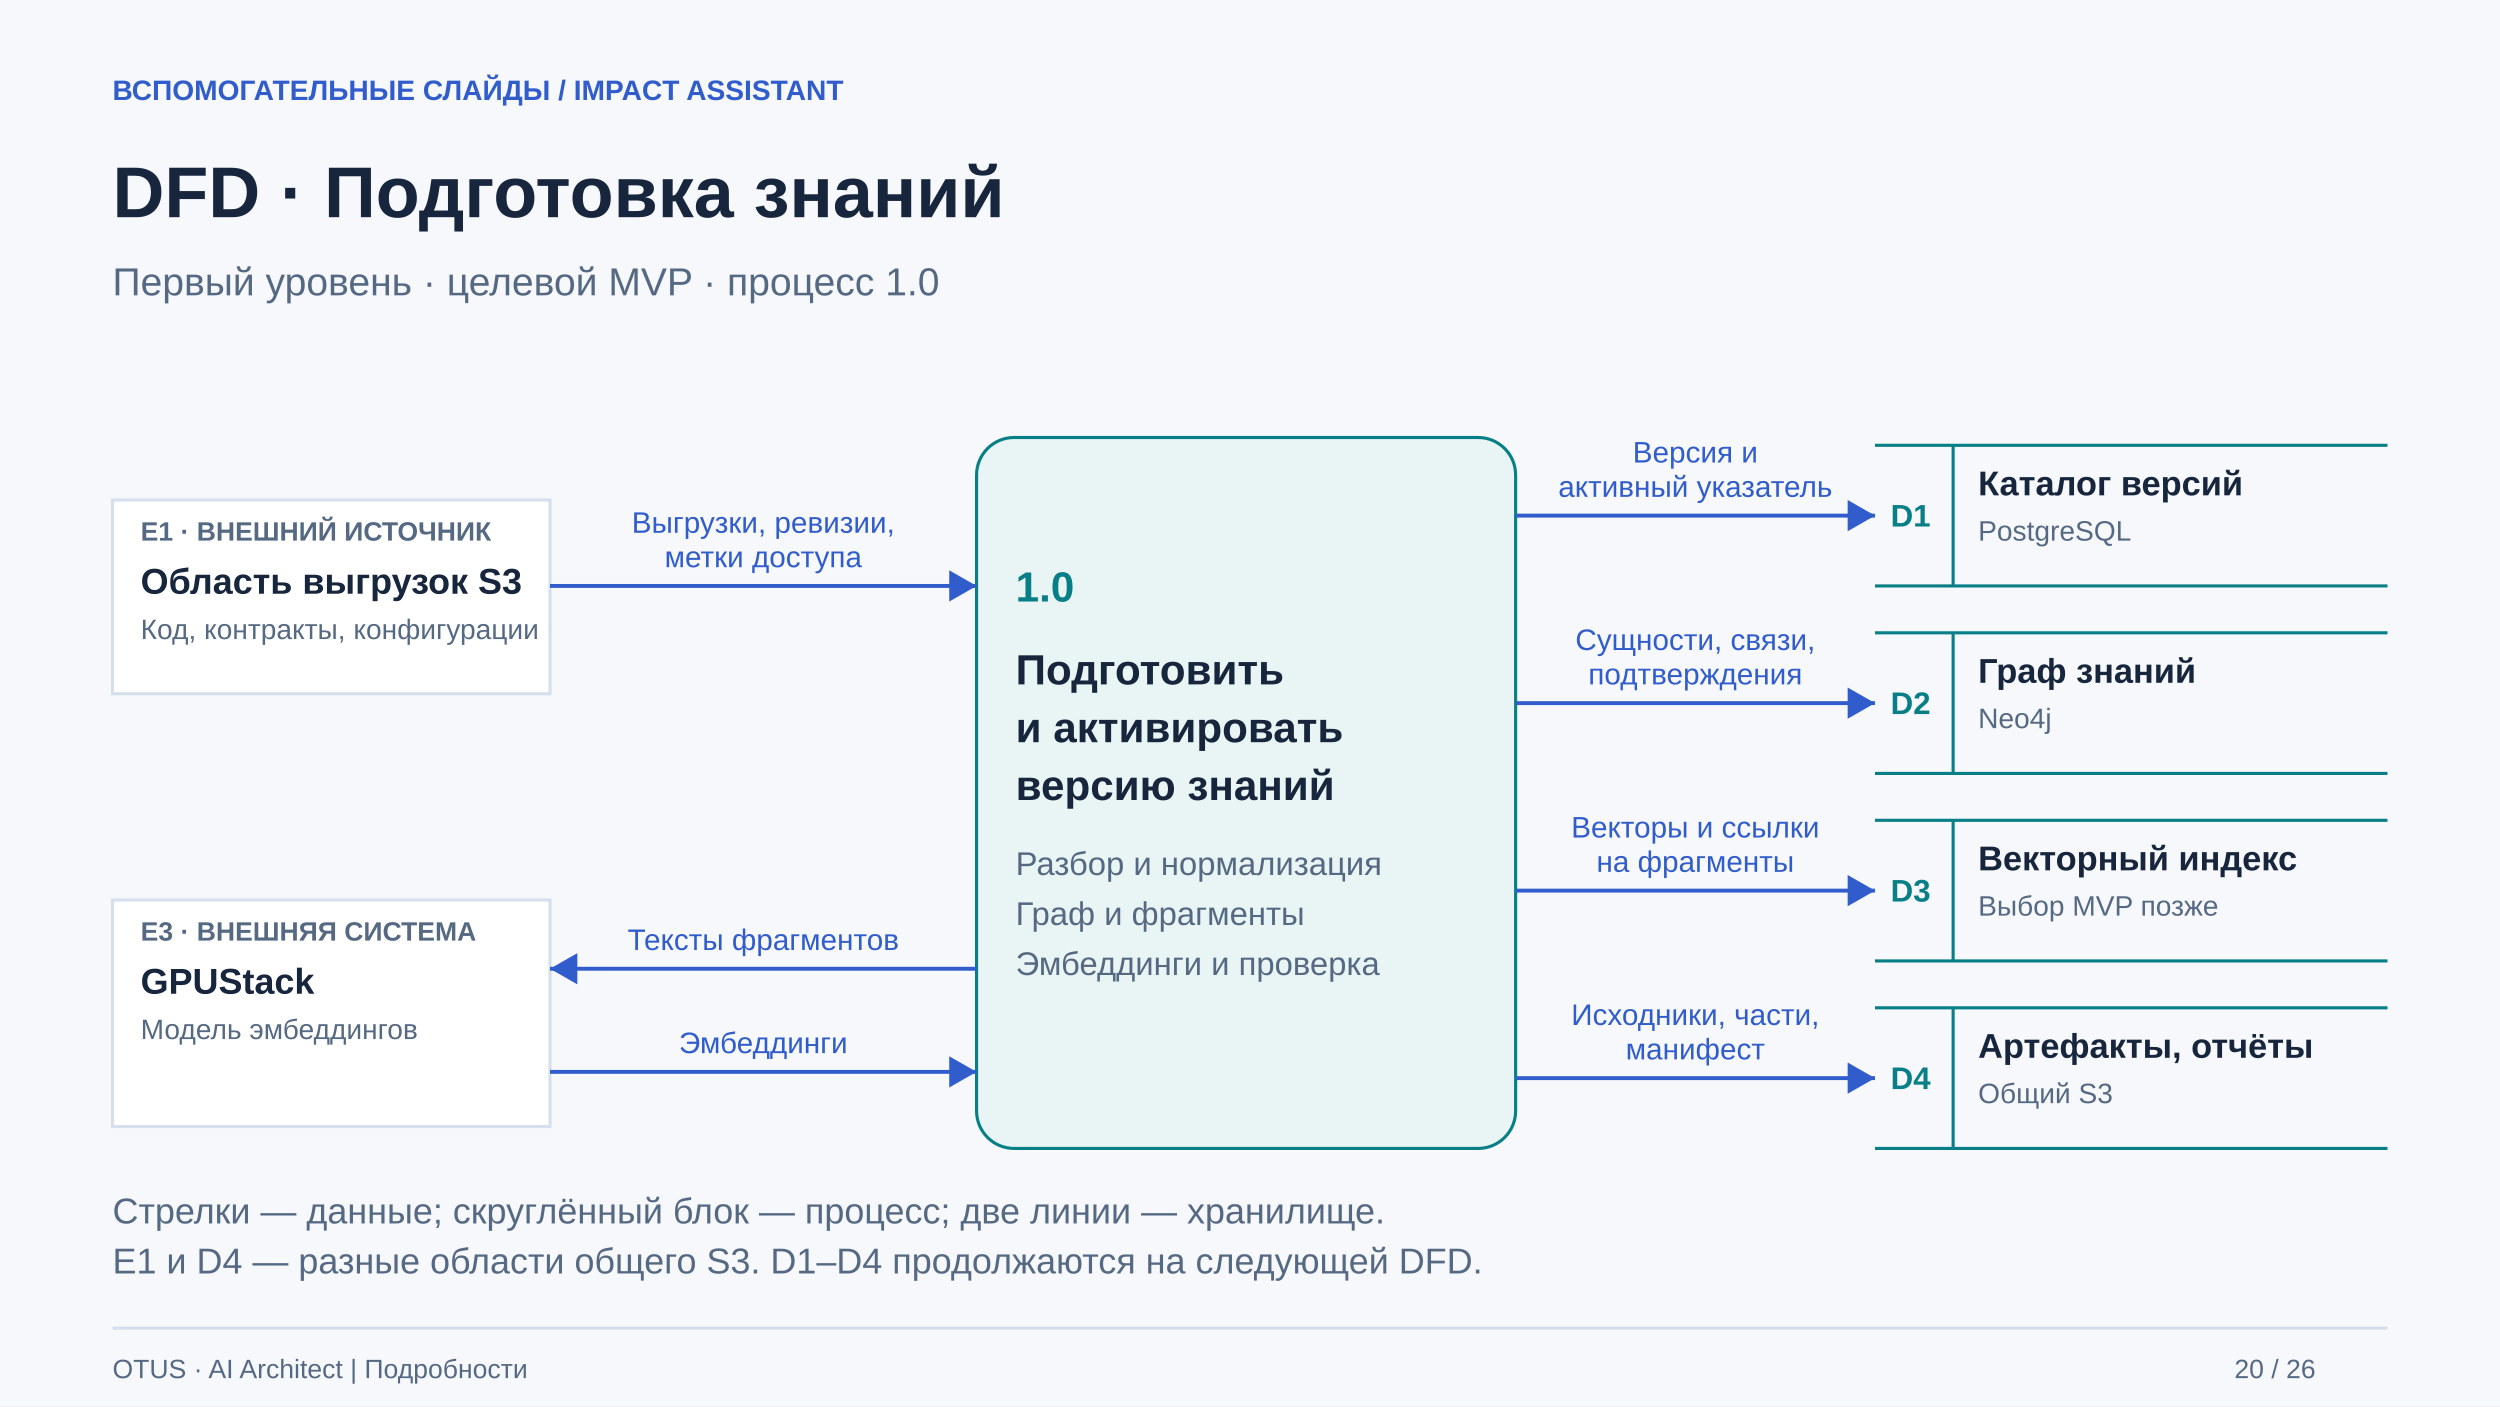
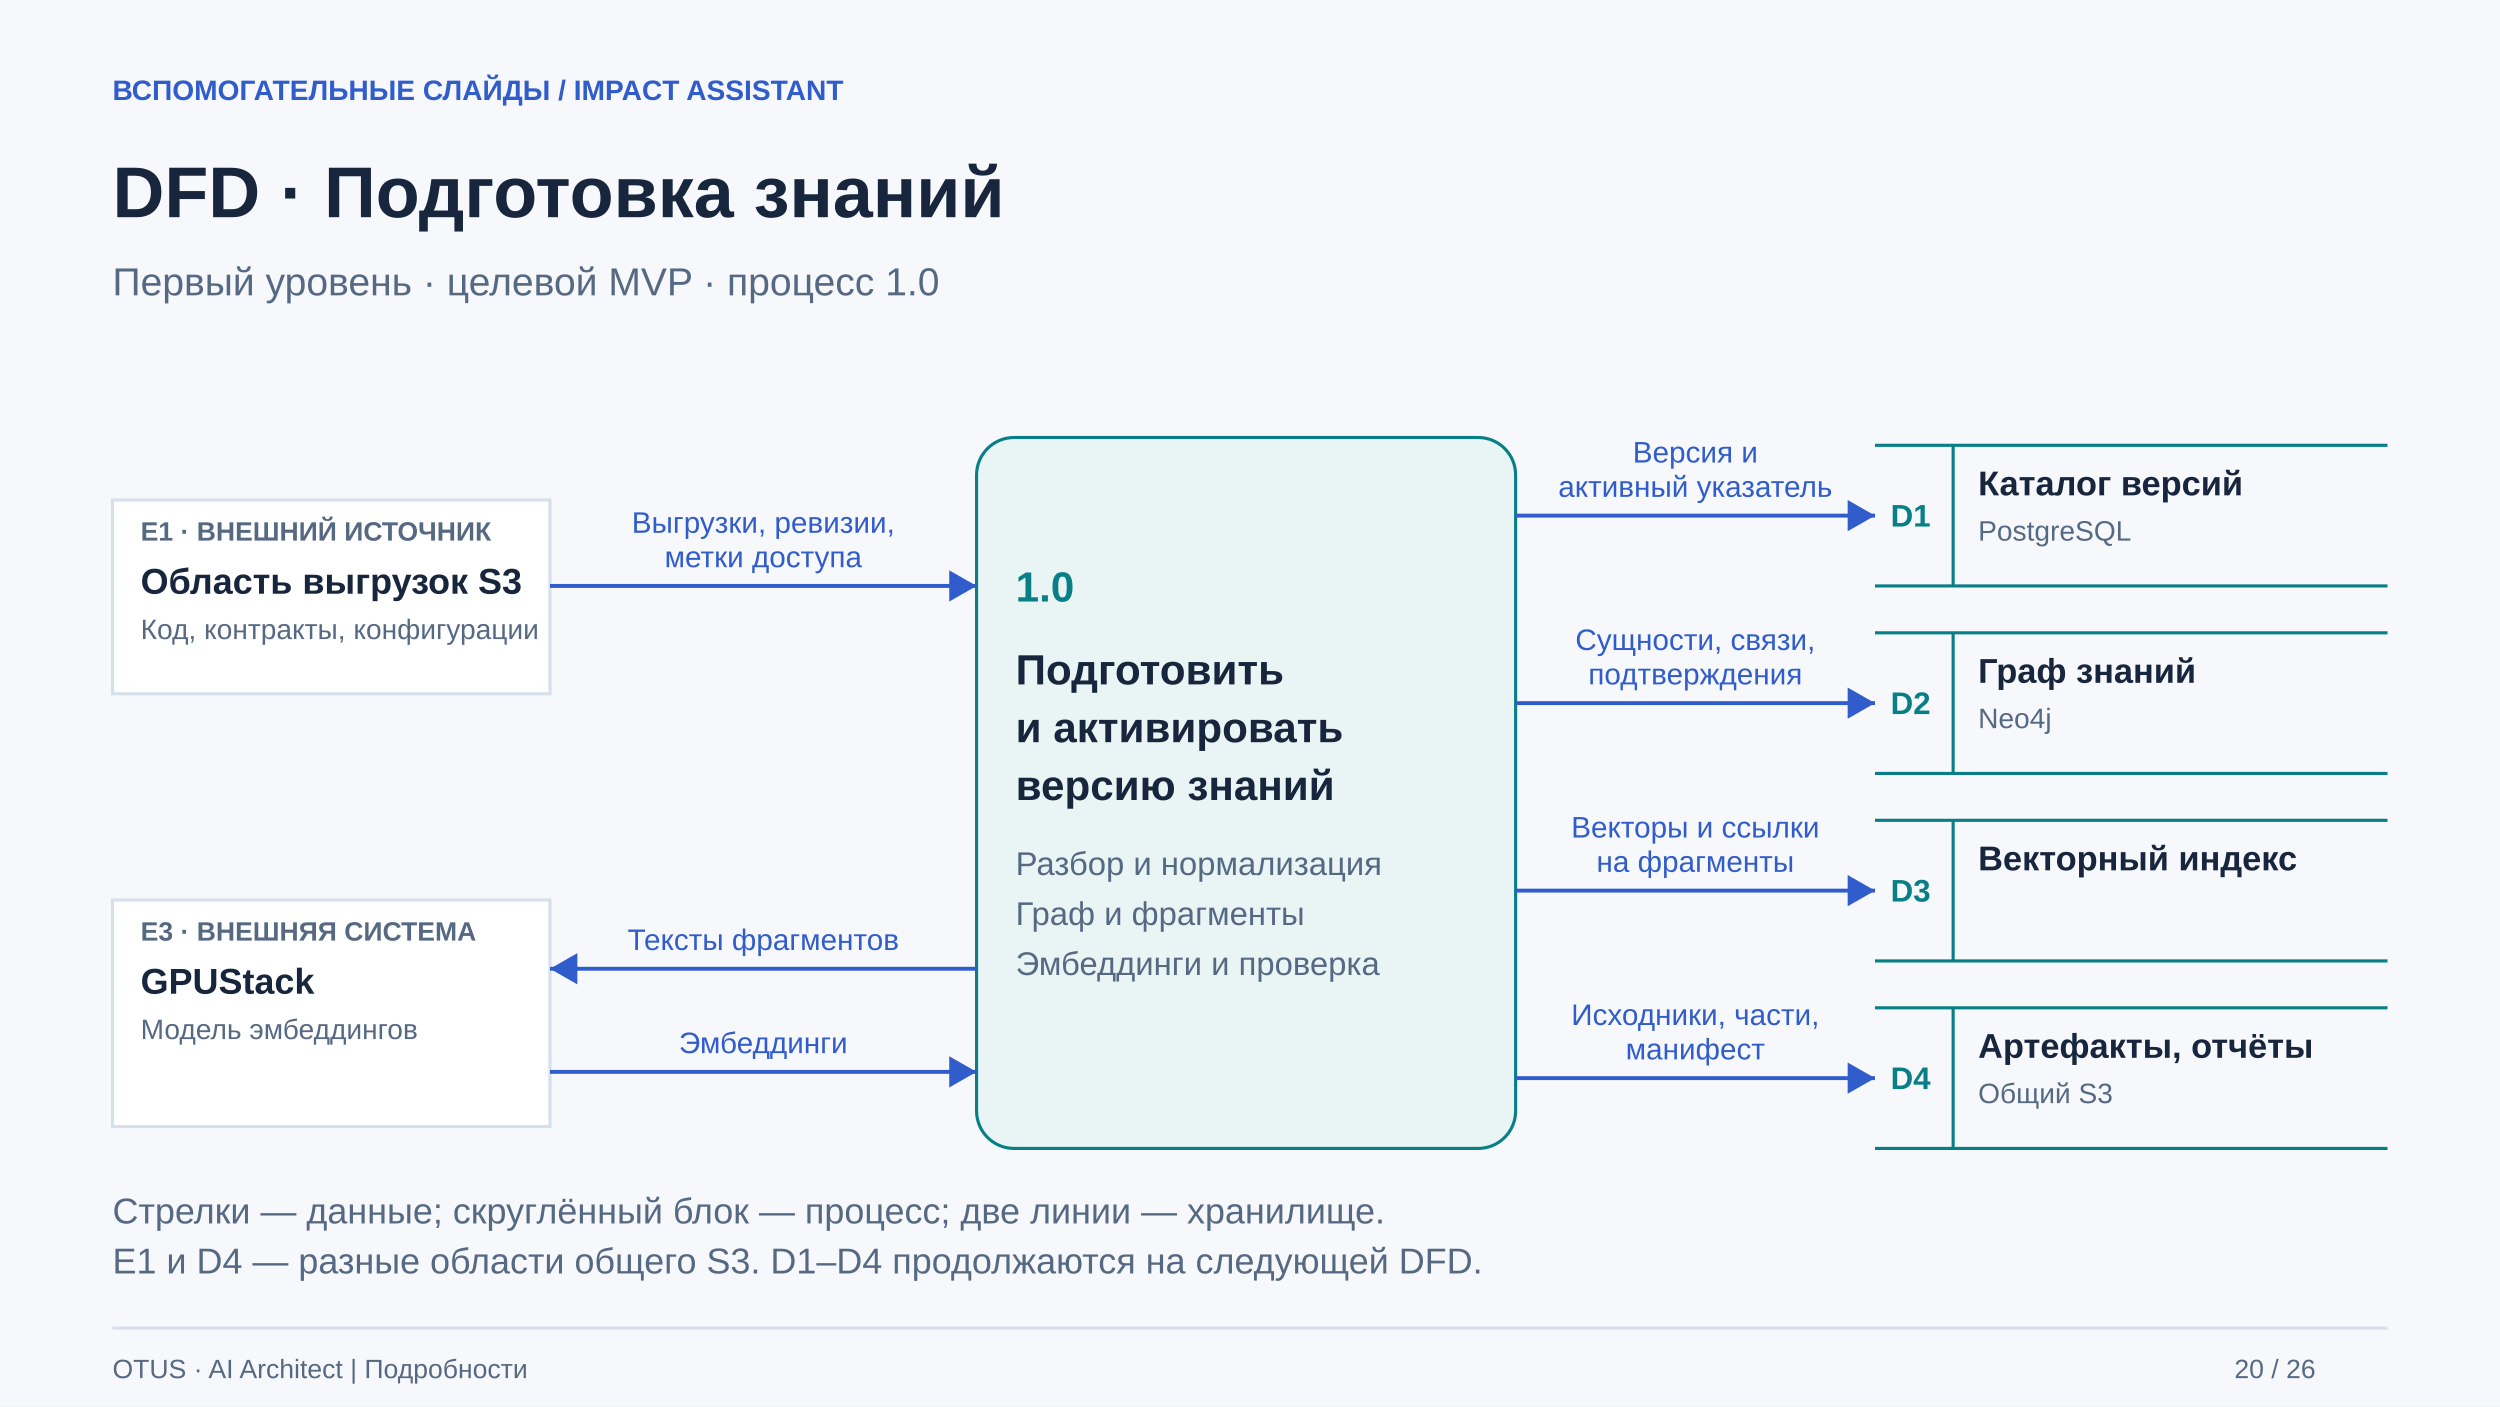
<svg xmlns="http://www.w3.org/2000/svg" width="1600" height="900" viewBox="0 0 1600 900" role="img" aria-labelledby="title desc">
  <defs>
    <marker id="arrow" markerWidth="10" markerHeight="10" refX="8" refY="5" orient="auto">
      <path d="M1 1L8 5L1 9Z" fill="#315CCB" />
    </marker>
  </defs>
  <g font-family="Arial, sans-serif">
    <rect width="1600" height="900" fill="#F6F8FC" />
    <text x="72" y="64" font-size="18" fill="#315CCB" font-weight="700">ВСПОМОГАТЕЛЬНЫЕ СЛАЙДЫ  /  IMPACT ASSISTANT</text>
    <text x="72" y="139" font-size="46" fill="#17263D" font-weight="700">DFD · Подготовка знаний</text>
    <text x="72" y="189" font-size="25" fill="#566983" font-weight="400">Первый уровень · целевой MVP · процесс 1.0</text>
    <rect x="72" y="320" width="280" height="124" rx="0" fill="#FFFFFF" stroke="#D6E0ED" stroke-width="2" />
    <text x="90" y="346" font-size="17" fill="#566983" font-weight="700">E1 · ВНЕШНИЙ ИСТОЧНИК</text>
    <text x="90" y="380" font-size="23" fill="#17263D" font-weight="700">Область выгрузок S3</text>
    <text x="90" y="409" font-size="18" fill="#566983" font-weight="400">Код, контракты, конфигурации</text>
    <rect x="72" y="576" width="280" height="145" rx="0" fill="#FFFFFF" stroke="#D6E0ED" stroke-width="2" />
    <text x="90" y="602" font-size="17" fill="#566983" font-weight="700">E3 · ВНЕШНЯЯ СИСТЕМА</text>
    <text x="90" y="636" font-size="23" fill="#17263D" font-weight="700">GPUStack</text>
    <text x="90" y="665" font-size="18" fill="#566983" font-weight="400">Модель эмбеддингов</text>
    <rect x="625" y="280" width="345" height="455" rx="24" fill="#E9F4F4" stroke="#087F86" stroke-width="2" />
    <text x="650" y="385" font-size="27" fill="#087F86" font-weight="700">1.0</text>
    <text x="650" y="438" font-size="27" fill="#17263D" font-weight="700">Подготовить</text>
    <text x="650" y="475" font-size="27" fill="#17263D" font-weight="700">и активировать</text>
    <text x="650" y="512" font-size="27" fill="#17263D" font-weight="700">версию знаний</text>
    <text x="650" y="560" font-size="21" fill="#566983" font-weight="400">Разбор и нормализация</text>
    <text x="650" y="592" font-size="21" fill="#566983" font-weight="400">Граф и фрагменты</text>
    <text x="650" y="624" font-size="21" fill="#566983" font-weight="400">Эмбеддинги и проверка</text>
    <path d="M1200 285h328" stroke="#087F86" stroke-width="2" />
    <path d="M1200 375h328" stroke="#087F86" stroke-width="2" />
    <path d="M1250 285V375" stroke="#087F86" stroke-width="2" />
    <text x="1210" y="337" font-size="20" fill="#087F86" font-weight="700">D1</text>
    <text x="1266" y="317" font-size="22" fill="#17263D" font-weight="700">Каталог версий</text>
    <text x="1266" y="346" font-size="18" fill="#566983" font-weight="400">PostgreSQL</text>
    <path d="M1200 405h328" stroke="#087F86" stroke-width="2" />
    <path d="M1200 495h328" stroke="#087F86" stroke-width="2" />
    <path d="M1250 405V495" stroke="#087F86" stroke-width="2" />
    <text x="1210" y="457" font-size="20" fill="#087F86" font-weight="700">D2</text>
    <text x="1266" y="437" font-size="22" fill="#17263D" font-weight="700">Граф знаний</text>
    <text x="1266" y="466" font-size="18" fill="#566983" font-weight="400">Neo4j</text>
    <path d="M1200 525h328" stroke="#087F86" stroke-width="2" />
    <path d="M1200 615h328" stroke="#087F86" stroke-width="2" />
    <path d="M1250 525V615" stroke="#087F86" stroke-width="2" />
    <text x="1210" y="577" font-size="20" fill="#087F86" font-weight="700">D3</text>
    <text x="1266" y="557" font-size="22" fill="#17263D" font-weight="700">Векторный индекс</text>
-     <text x="1266" y="586" font-size="18" fill="#566983" font-weight="400">Выбор MVP позже</text>
    <path d="M1200 645h328" stroke="#087F86" stroke-width="2" />
    <path d="M1200 735h328" stroke="#087F86" stroke-width="2" />
    <path d="M1250 645V735" stroke="#087F86" stroke-width="2" />
    <text x="1210" y="697" font-size="20" fill="#087F86" font-weight="700">D4</text>
    <text x="1266" y="677" font-size="22" fill="#17263D" font-weight="700">Артефакты, отчёты</text>
    <text x="1266" y="706" font-size="18" fill="#566983" font-weight="400">Общий S3</text>
    <path d="M352 375H625" fill="none" stroke="#315CCB" stroke-width="2.5" marker-end="url(#arrow)" />
    <text x="488.5" y="341" font-size="19" fill="#315CCB" text-anchor="middle">Выгрузки, ревизии,</text>
    <text x="488.5" y="363" font-size="19" fill="#315CCB" text-anchor="middle">метки доступа</text>
    <path d="M625 620H352" fill="none" stroke="#315CCB" stroke-width="2.5" marker-end="url(#arrow)" />
    <text x="488.5" y="608" font-size="19" fill="#315CCB" text-anchor="middle">Тексты фрагментов</text>
    <path d="M352 686H625" fill="none" stroke="#315CCB" stroke-width="2.5" marker-end="url(#arrow)" />
    <text x="488.5" y="674" font-size="19" fill="#315CCB" text-anchor="middle">Эмбеддинги</text>
    <path d="M970 330H1200" fill="none" stroke="#315CCB" stroke-width="2.5" marker-end="url(#arrow)" />
    <text x="1085" y="296" font-size="19" fill="#315CCB" text-anchor="middle">Версия и</text>
    <text x="1085" y="318" font-size="19" fill="#315CCB" text-anchor="middle">активный указатель</text>
    <path d="M970 450H1200" fill="none" stroke="#315CCB" stroke-width="2.5" marker-end="url(#arrow)" />
    <text x="1085" y="416" font-size="19" fill="#315CCB" text-anchor="middle">Сущности, связи,</text>
    <text x="1085" y="438" font-size="19" fill="#315CCB" text-anchor="middle">подтверждения</text>
    <path d="M970 570H1200" fill="none" stroke="#315CCB" stroke-width="2.5" marker-end="url(#arrow)" />
    <text x="1085" y="536" font-size="19" fill="#315CCB" text-anchor="middle">Векторы и ссылки</text>
    <text x="1085" y="558" font-size="19" fill="#315CCB" text-anchor="middle">на фрагменты</text>
    <path d="M970 690H1200" fill="none" stroke="#315CCB" stroke-width="2.5" marker-end="url(#arrow)" />
    <text x="1085" y="656" font-size="19" fill="#315CCB" text-anchor="middle">Исходники, части,</text>
    <text x="1085" y="678" font-size="19" fill="#315CCB" text-anchor="middle">манифест</text>
    <text x="72" y="783" font-size="23" fill="#566983" font-weight="400">Стрелки — данные; скруглённый блок — процесс; две линии — хранилище.</text>
    <text x="72" y="815" font-size="23" fill="#566983" font-weight="400">E1 и D4 — разные области общего S3. D1–D4 продолжаются на следующей DFD.</text>
    <path d="M72 850h1456" stroke="#D6E0ED" stroke-width="2" />
    <text x="72" y="882" font-size="17" fill="#566983" font-weight="400">OTUS · AI Architect   |   Подробности</text>
    <text x="1430" y="882" font-size="17" fill="#566983" font-weight="400">20 / 26</text>
  </g>
</svg>
